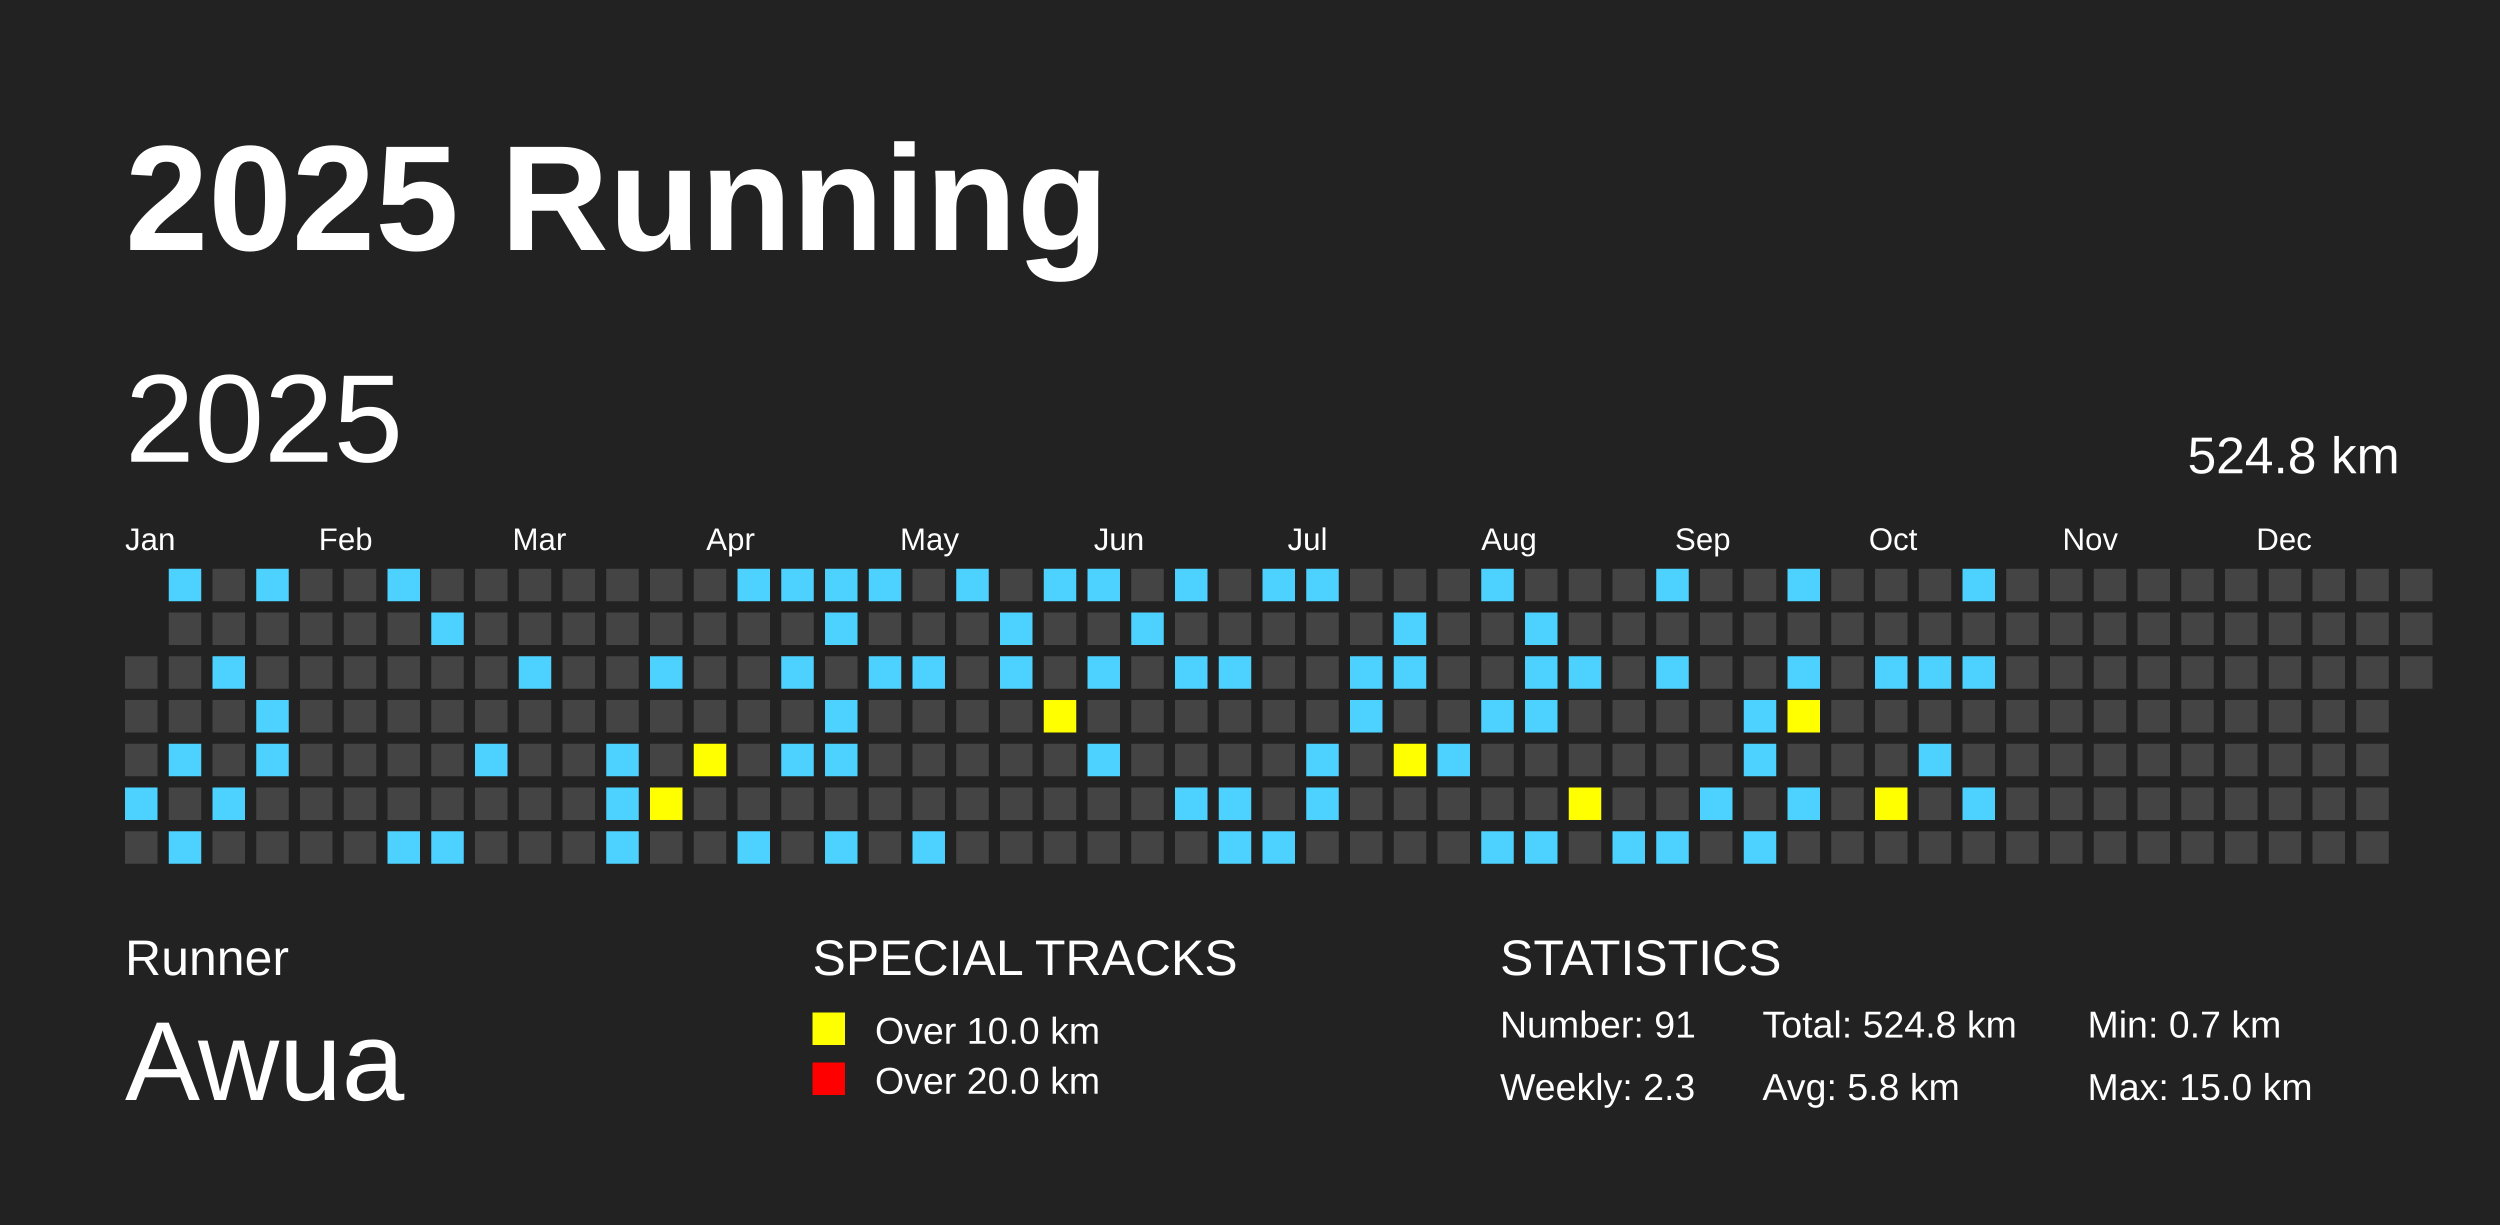
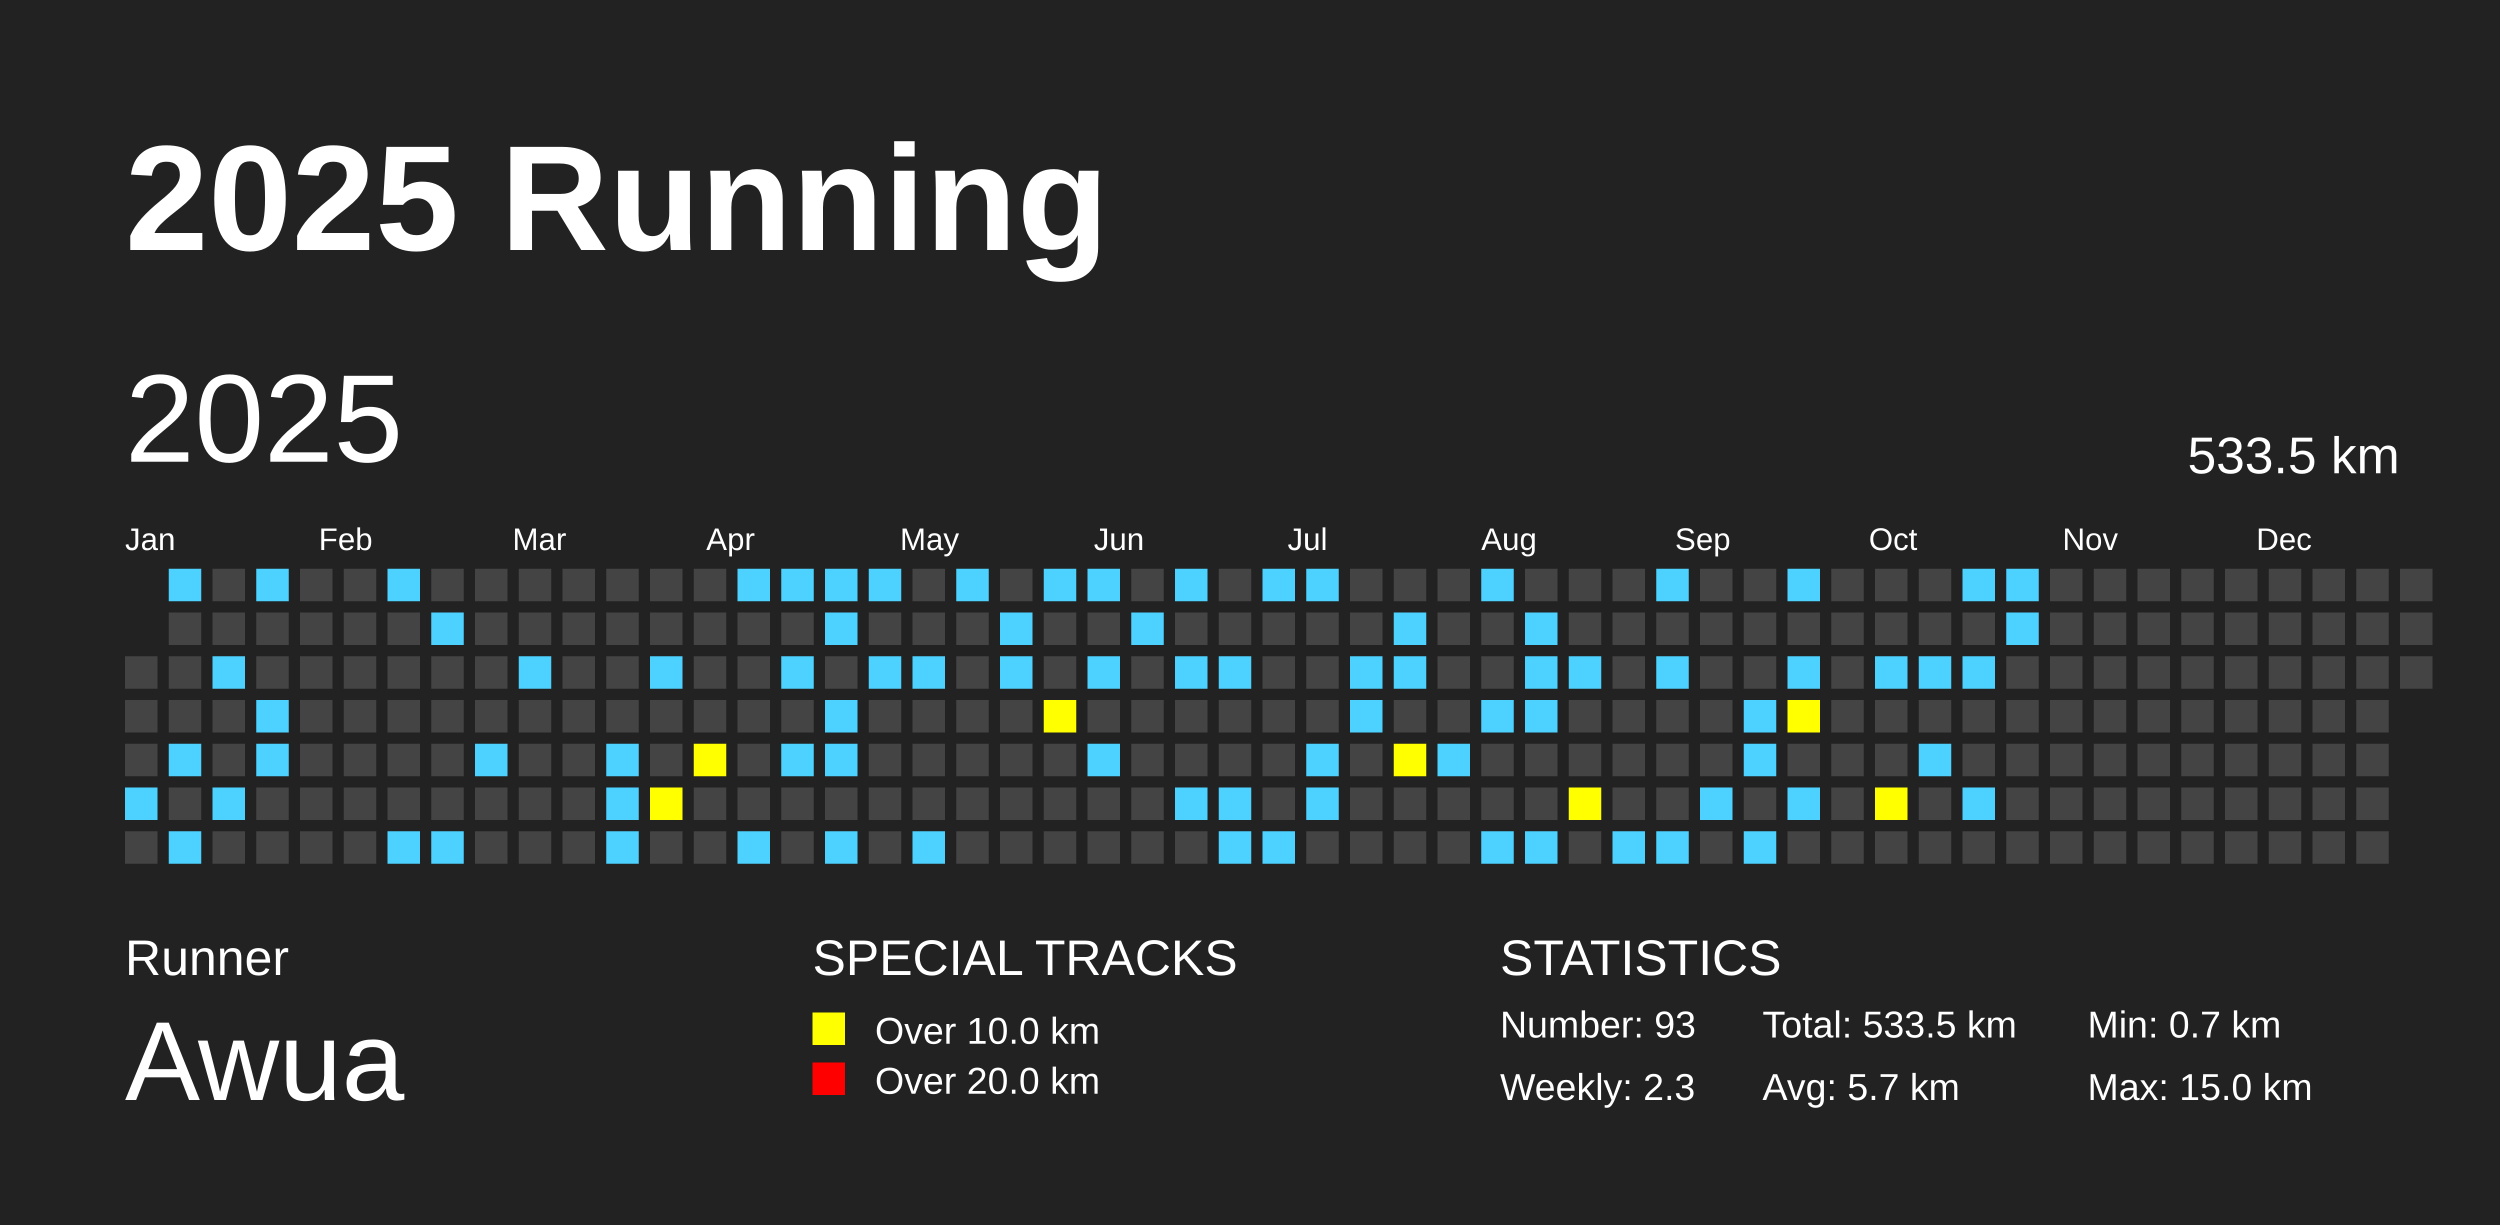
<svg xmlns="http://www.w3.org/2000/svg" baseProfile="full" height="98mm" version="1.1" viewBox="0,0,200,98" width="200mm">
  <defs />
  <rect fill="#222222" height="98" width="200" x="0" y="0" />
  <text fill="#FFFFFF" style="font-size:12px; font-family:Arial; font-weight:bold;" x="10" y="20">2025 Running</text>
  <text fill="#FFFFFF" style="font-size:4px; font-family:Arial" x="10" y="78">Runner</text>
  <text fill="#FFFFFF" style="font-size:9px; font-family:Arial" x="10" y="88">Awua</text>
  <text fill="#FFFFFF" style="font-size:4px; font-family:Arial" x="65" y="78">SPECIAL TRACKS</text>
  <rect fill="yellow" height="2.6" width="2.6" x="65" y="81" />
  <text fill="#FFFFFF" style="font-size:3px; font-family:Arial" x="70" y="83.5">Over 10.0 km</text>
  <rect fill="red" height="2.6" width="2.6" x="65" y="85" />
  <text fill="#FFFFFF" style="font-size:3px; font-family:Arial" x="70" y="87.5">Over 20.0 km</text>
  <text fill="#FFFFFF" style="font-size:4px; font-family:Arial" x="120" y="78">STATISTICS</text>
-   <text fill="#FFFFFF" style="font-size:3px; font-family:Arial" x="120" y="83">Number: 91</text>
+   <text fill="#FFFFFF" style="font-size:3px; font-family:Arial" x="120" y="83">Number: 93</text>
  <text fill="#FFFFFF" style="font-size:3px; font-family:Arial" x="120" y="88">Weekly: 2.3</text>
-   <text fill="#FFFFFF" style="font-size:3px; font-family:Arial" x="141" y="83">Total: 524.8 km</text>
-   <text fill="#FFFFFF" style="font-size:3px; font-family:Arial" x="141" y="88">Avg: 5.8 km</text>
+   <text fill="#FFFFFF" style="font-size:3px; font-family:Arial" x="141" y="83">Total: 533.5 km</text>
+   <text fill="#FFFFFF" style="font-size:3px; font-family:Arial" x="141" y="88">Avg: 5.7 km</text>
  <text fill="#FFFFFF" style="font-size:3px; font-family:Arial" x="167" y="83">Min: 0.7 km</text>
  <text fill="#FFFFFF" style="font-size:3px; font-family:Arial" x="167" y="88">Max: 15.0 km</text>
  <text dominant-baseline="hanging" fill="#FFFFFF" style="font-size:10.0px; font-family:Arial;" x="10" y="30">2025</text>
-   <text dominant-baseline="hanging" fill="#FFFFFF" style="font-size:4.125px; font-family:Arial;" x="175" y="35">524.8 km</text>
+   <text dominant-baseline="hanging" fill="#FFFFFF" style="font-size:4.125px; font-family:Arial;" x="175" y="35">533.5 km</text>
  <text fill="#FFFFFF" style="font-size:2.5px; font-family:Arial" x="10.0" y="44">Jan</text>
  <text fill="#FFFFFF" style="font-size:2.5px; font-family:Arial" x="25.5" y="44">Feb</text>
  <text fill="#FFFFFF" style="font-size:2.5px; font-family:Arial" x="41.0" y="44">Mar</text>
  <text fill="#FFFFFF" style="font-size:2.5px; font-family:Arial" x="56.5" y="44">Apr</text>
  <text fill="#FFFFFF" style="font-size:2.5px; font-family:Arial" x="72.0" y="44">May</text>
  <text fill="#FFFFFF" style="font-size:2.5px; font-family:Arial" x="87.5" y="44">Jun</text>
  <text fill="#FFFFFF" style="font-size:2.5px; font-family:Arial" x="103.0" y="44">Jul</text>
  <text fill="#FFFFFF" style="font-size:2.5px; font-family:Arial" x="118.5" y="44">Aug</text>
  <text fill="#FFFFFF" style="font-size:2.5px; font-family:Arial" x="134.0" y="44">Sep</text>
  <text fill="#FFFFFF" style="font-size:2.5px; font-family:Arial" x="149.5" y="44">Oct</text>
  <text fill="#FFFFFF" style="font-size:2.5px; font-family:Arial" x="165.0" y="44">Nov</text>
  <text fill="#FFFFFF" style="font-size:2.5px; font-family:Arial" x="180.5" y="44">Dec</text>
  <rect fill="#444444" height="2.6" width="2.6" x="10.0" y="52.5" />
  <rect fill="#444444" height="2.6" width="2.6" x="10.0" y="56.0" />
  <rect fill="#444444" height="2.6" width="2.6" x="10.0" y="59.5" />
  <rect fill="#4DD2FF" height="2.6" width="2.6" x="10.0" y="63.0" />
  <rect fill="#444444" height="2.6" width="2.6" x="10.0" y="66.5" />
  <rect fill="#4DD2FF" height="2.6" width="2.6" x="13.5" y="45.5" />
  <rect fill="#444444" height="2.6" width="2.6" x="13.5" y="49.0" />
  <rect fill="#444444" height="2.6" width="2.6" x="13.5" y="52.5" />
  <rect fill="#444444" height="2.6" width="2.6" x="13.5" y="56.0" />
  <rect fill="#4DD2FF" height="2.6" width="2.6" x="13.5" y="59.5" />
  <rect fill="#444444" height="2.6" width="2.6" x="13.5" y="63.0" />
  <rect fill="#4DD2FF" height="2.6" width="2.6" x="13.5" y="66.5" />
  <rect fill="#444444" height="2.6" width="2.6" x="17.0" y="45.5" />
  <rect fill="#444444" height="2.6" width="2.6" x="17.0" y="49.0" />
  <rect fill="#4DD2FF" height="2.6" width="2.6" x="17.0" y="52.5" />
  <rect fill="#444444" height="2.6" width="2.6" x="17.0" y="56.0" />
  <rect fill="#444444" height="2.6" width="2.6" x="17.0" y="59.5" />
  <rect fill="#4DD2FF" height="2.6" width="2.6" x="17.0" y="63.0" />
  <rect fill="#444444" height="2.6" width="2.6" x="17.0" y="66.5" />
  <rect fill="#4DD2FF" height="2.6" width="2.6" x="20.5" y="45.5" />
  <rect fill="#444444" height="2.6" width="2.6" x="20.5" y="49.0" />
  <rect fill="#444444" height="2.6" width="2.6" x="20.5" y="52.5" />
  <rect fill="#4DD2FF" height="2.6" width="2.6" x="20.5" y="56.0" />
  <rect fill="#4DD2FF" height="2.6" width="2.6" x="20.5" y="59.5" />
  <rect fill="#444444" height="2.6" width="2.6" x="20.5" y="63.0" />
  <rect fill="#444444" height="2.6" width="2.6" x="20.5" y="66.5" />
  <rect fill="#444444" height="2.6" width="2.6" x="24.0" y="45.5" />
  <rect fill="#444444" height="2.6" width="2.6" x="24.0" y="49.0" />
  <rect fill="#444444" height="2.6" width="2.6" x="24.0" y="52.5" />
  <rect fill="#444444" height="2.6" width="2.6" x="24.0" y="56.0" />
  <rect fill="#444444" height="2.6" width="2.6" x="24.0" y="59.5" />
  <rect fill="#444444" height="2.6" width="2.6" x="24.0" y="63.0" />
  <rect fill="#444444" height="2.6" width="2.6" x="24.0" y="66.5" />
  <rect fill="#444444" height="2.6" width="2.6" x="27.5" y="45.5" />
  <rect fill="#444444" height="2.6" width="2.6" x="27.5" y="49.0" />
  <rect fill="#444444" height="2.6" width="2.6" x="27.5" y="52.5" />
  <rect fill="#444444" height="2.6" width="2.6" x="27.5" y="56.0" />
  <rect fill="#444444" height="2.6" width="2.6" x="27.5" y="59.5" />
  <rect fill="#444444" height="2.6" width="2.6" x="27.5" y="63.0" />
  <rect fill="#444444" height="2.6" width="2.6" x="27.5" y="66.5" />
  <rect fill="#4DD2FF" height="2.6" width="2.6" x="31.0" y="45.5" />
  <rect fill="#444444" height="2.6" width="2.6" x="31.0" y="49.0" />
  <rect fill="#444444" height="2.6" width="2.6" x="31.0" y="52.5" />
  <rect fill="#444444" height="2.6" width="2.6" x="31.0" y="56.0" />
  <rect fill="#444444" height="2.6" width="2.6" x="31.0" y="59.5" />
  <rect fill="#444444" height="2.6" width="2.6" x="31.0" y="63.0" />
  <rect fill="#4DD2FF" height="2.6" width="2.6" x="31.0" y="66.5" />
  <rect fill="#444444" height="2.6" width="2.6" x="34.5" y="45.5" />
  <rect fill="#4DD2FF" height="2.6" width="2.6" x="34.5" y="49.0" />
  <rect fill="#444444" height="2.6" width="2.6" x="34.5" y="52.5" />
  <rect fill="#444444" height="2.6" width="2.6" x="34.5" y="56.0" />
  <rect fill="#444444" height="2.6" width="2.6" x="34.5" y="59.5" />
  <rect fill="#444444" height="2.6" width="2.6" x="34.5" y="63.0" />
  <rect fill="#4DD2FF" height="2.6" width="2.6" x="34.5" y="66.5" />
  <rect fill="#444444" height="2.6" width="2.6" x="38.0" y="45.5" />
  <rect fill="#444444" height="2.6" width="2.6" x="38.0" y="49.0" />
  <rect fill="#444444" height="2.6" width="2.6" x="38.0" y="52.5" />
  <rect fill="#444444" height="2.6" width="2.6" x="38.0" y="56.0" />
  <rect fill="#4DD2FF" height="2.6" width="2.6" x="38.0" y="59.5" />
  <rect fill="#444444" height="2.6" width="2.6" x="38.0" y="63.0" />
  <rect fill="#444444" height="2.6" width="2.6" x="38.0" y="66.5" />
  <rect fill="#444444" height="2.6" width="2.6" x="41.5" y="45.5" />
  <rect fill="#444444" height="2.6" width="2.6" x="41.5" y="49.0" />
  <rect fill="#4DD2FF" height="2.6" width="2.6" x="41.5" y="52.5" />
  <rect fill="#444444" height="2.6" width="2.6" x="41.5" y="56.0" />
  <rect fill="#444444" height="2.6" width="2.6" x="41.5" y="59.5" />
  <rect fill="#444444" height="2.6" width="2.6" x="41.5" y="63.0" />
  <rect fill="#444444" height="2.6" width="2.6" x="41.5" y="66.5" />
  <rect fill="#444444" height="2.6" width="2.6" x="45.0" y="45.5" />
  <rect fill="#444444" height="2.6" width="2.6" x="45.0" y="49.0" />
  <rect fill="#444444" height="2.6" width="2.6" x="45.0" y="52.5" />
  <rect fill="#444444" height="2.6" width="2.6" x="45.0" y="56.0" />
  <rect fill="#444444" height="2.6" width="2.6" x="45.0" y="59.5" />
  <rect fill="#444444" height="2.6" width="2.6" x="45.0" y="63.0" />
  <rect fill="#444444" height="2.6" width="2.6" x="45.0" y="66.5" />
  <rect fill="#444444" height="2.6" width="2.6" x="48.5" y="45.5" />
  <rect fill="#444444" height="2.6" width="2.6" x="48.5" y="49.0" />
  <rect fill="#444444" height="2.6" width="2.6" x="48.5" y="52.5" />
  <rect fill="#444444" height="2.6" width="2.6" x="48.5" y="56.0" />
  <rect fill="#4DD2FF" height="2.6" width="2.6" x="48.5" y="59.5" />
  <rect fill="#4DD2FF" height="2.6" width="2.6" x="48.5" y="63.0" />
  <rect fill="#4DD2FF" height="2.6" width="2.6" x="48.5" y="66.5" />
  <rect fill="#444444" height="2.6" width="2.6" x="52.0" y="45.5" />
  <rect fill="#444444" height="2.6" width="2.6" x="52.0" y="49.0" />
  <rect fill="#4DD2FF" height="2.6" width="2.6" x="52.0" y="52.5" />
  <rect fill="#444444" height="2.6" width="2.6" x="52.0" y="56.0" />
  <rect fill="#444444" height="2.6" width="2.6" x="52.0" y="59.5" />
  <rect fill="yellow" height="2.6" width="2.6" x="52.0" y="63.0" />
  <rect fill="#444444" height="2.6" width="2.6" x="52.0" y="66.5" />
  <rect fill="#444444" height="2.6" width="2.6" x="55.5" y="45.5" />
  <rect fill="#444444" height="2.6" width="2.6" x="55.5" y="49.0" />
  <rect fill="#444444" height="2.6" width="2.6" x="55.5" y="52.5" />
  <rect fill="#444444" height="2.6" width="2.6" x="55.5" y="56.0" />
  <rect fill="yellow" height="2.6" width="2.6" x="55.5" y="59.5" />
  <rect fill="#444444" height="2.6" width="2.6" x="55.5" y="63.0" />
  <rect fill="#444444" height="2.6" width="2.6" x="55.5" y="66.5" />
  <rect fill="#4DD2FF" height="2.6" width="2.6" x="59.0" y="45.5" />
  <rect fill="#444444" height="2.6" width="2.6" x="59.0" y="49.0" />
  <rect fill="#444444" height="2.6" width="2.6" x="59.0" y="52.5" />
  <rect fill="#444444" height="2.6" width="2.6" x="59.0" y="56.0" />
  <rect fill="#444444" height="2.6" width="2.6" x="59.0" y="59.5" />
  <rect fill="#444444" height="2.6" width="2.6" x="59.0" y="63.0" />
  <rect fill="#4DD2FF" height="2.6" width="2.6" x="59.0" y="66.5" />
  <rect fill="#4DD2FF" height="2.6" width="2.6" x="62.5" y="45.5" />
  <rect fill="#444444" height="2.6" width="2.6" x="62.5" y="49.0" />
  <rect fill="#4DD2FF" height="2.6" width="2.6" x="62.5" y="52.5" />
  <rect fill="#444444" height="2.6" width="2.6" x="62.5" y="56.0" />
  <rect fill="#4DD2FF" height="2.6" width="2.6" x="62.5" y="59.5" />
  <rect fill="#444444" height="2.6" width="2.6" x="62.5" y="63.0" />
  <rect fill="#444444" height="2.6" width="2.6" x="62.5" y="66.5" />
  <rect fill="#4DD2FF" height="2.6" width="2.6" x="66.0" y="45.5" />
  <rect fill="#4DD2FF" height="2.6" width="2.6" x="66.0" y="49.0" />
  <rect fill="#444444" height="2.6" width="2.6" x="66.0" y="52.5" />
  <rect fill="#4DD2FF" height="2.6" width="2.6" x="66.0" y="56.0" />
  <rect fill="#4DD2FF" height="2.6" width="2.6" x="66.0" y="59.5" />
  <rect fill="#444444" height="2.6" width="2.6" x="66.0" y="63.0" />
  <rect fill="#4DD2FF" height="2.6" width="2.6" x="66.0" y="66.5" />
  <rect fill="#4DD2FF" height="2.6" width="2.6" x="69.5" y="45.5" />
  <rect fill="#444444" height="2.6" width="2.6" x="69.5" y="49.0" />
  <rect fill="#4DD2FF" height="2.6" width="2.6" x="69.5" y="52.5" />
  <rect fill="#444444" height="2.6" width="2.6" x="69.5" y="56.0" />
  <rect fill="#444444" height="2.6" width="2.6" x="69.5" y="59.5" />
  <rect fill="#444444" height="2.6" width="2.6" x="69.5" y="63.0" />
  <rect fill="#444444" height="2.6" width="2.6" x="69.5" y="66.5" />
  <rect fill="#444444" height="2.6" width="2.6" x="73.0" y="45.5" />
  <rect fill="#444444" height="2.6" width="2.6" x="73.0" y="49.0" />
  <rect fill="#4DD2FF" height="2.6" width="2.6" x="73.0" y="52.5" />
  <rect fill="#444444" height="2.6" width="2.6" x="73.0" y="56.0" />
  <rect fill="#444444" height="2.6" width="2.6" x="73.0" y="59.5" />
  <rect fill="#444444" height="2.6" width="2.6" x="73.0" y="63.0" />
  <rect fill="#4DD2FF" height="2.6" width="2.6" x="73.0" y="66.5" />
  <rect fill="#4DD2FF" height="2.6" width="2.6" x="76.5" y="45.5" />
  <rect fill="#444444" height="2.6" width="2.6" x="76.5" y="49.0" />
  <rect fill="#444444" height="2.6" width="2.6" x="76.5" y="52.5" />
  <rect fill="#444444" height="2.6" width="2.6" x="76.5" y="56.0" />
  <rect fill="#444444" height="2.6" width="2.6" x="76.5" y="59.5" />
  <rect fill="#444444" height="2.6" width="2.6" x="76.5" y="63.0" />
  <rect fill="#444444" height="2.6" width="2.6" x="76.5" y="66.5" />
  <rect fill="#444444" height="2.6" width="2.6" x="80.0" y="45.5" />
  <rect fill="#4DD2FF" height="2.6" width="2.6" x="80.0" y="49.0" />
  <rect fill="#4DD2FF" height="2.6" width="2.6" x="80.0" y="52.5" />
  <rect fill="#444444" height="2.6" width="2.6" x="80.0" y="56.0" />
  <rect fill="#444444" height="2.6" width="2.6" x="80.0" y="59.5" />
  <rect fill="#444444" height="2.6" width="2.6" x="80.0" y="63.0" />
  <rect fill="#444444" height="2.6" width="2.6" x="80.0" y="66.5" />
  <rect fill="#4DD2FF" height="2.6" width="2.6" x="83.5" y="45.5" />
  <rect fill="#444444" height="2.6" width="2.6" x="83.5" y="49.0" />
  <rect fill="#444444" height="2.6" width="2.6" x="83.5" y="52.5" />
  <rect fill="yellow" height="2.6" width="2.6" x="83.5" y="56.0" />
  <rect fill="#444444" height="2.6" width="2.6" x="83.5" y="59.5" />
  <rect fill="#444444" height="2.6" width="2.6" x="83.5" y="63.0" />
  <rect fill="#444444" height="2.6" width="2.6" x="83.5" y="66.5" />
  <rect fill="#4DD2FF" height="2.6" width="2.6" x="87.0" y="45.5" />
  <rect fill="#444444" height="2.6" width="2.6" x="87.0" y="49.0" />
  <rect fill="#4DD2FF" height="2.6" width="2.6" x="87.0" y="52.5" />
  <rect fill="#444444" height="2.6" width="2.6" x="87.0" y="56.0" />
  <rect fill="#4DD2FF" height="2.6" width="2.6" x="87.0" y="59.5" />
  <rect fill="#444444" height="2.6" width="2.6" x="87.0" y="63.0" />
  <rect fill="#444444" height="2.6" width="2.6" x="87.0" y="66.5" />
  <rect fill="#444444" height="2.6" width="2.6" x="90.5" y="45.5" />
  <rect fill="#4DD2FF" height="2.6" width="2.6" x="90.5" y="49.0" />
  <rect fill="#444444" height="2.6" width="2.6" x="90.5" y="52.5" />
  <rect fill="#444444" height="2.6" width="2.6" x="90.5" y="56.0" />
  <rect fill="#444444" height="2.6" width="2.6" x="90.5" y="59.5" />
  <rect fill="#444444" height="2.6" width="2.6" x="90.5" y="63.0" />
  <rect fill="#444444" height="2.6" width="2.6" x="90.5" y="66.5" />
  <rect fill="#4DD2FF" height="2.6" width="2.6" x="94.0" y="45.5" />
  <rect fill="#444444" height="2.6" width="2.6" x="94.0" y="49.0" />
  <rect fill="#4DD2FF" height="2.6" width="2.6" x="94.0" y="52.5" />
  <rect fill="#444444" height="2.6" width="2.6" x="94.0" y="56.0" />
  <rect fill="#444444" height="2.6" width="2.6" x="94.0" y="59.5" />
  <rect fill="#4DD2FF" height="2.6" width="2.6" x="94.0" y="63.0" />
  <rect fill="#444444" height="2.6" width="2.6" x="94.0" y="66.5" />
  <rect fill="#444444" height="2.6" width="2.6" x="97.5" y="45.5" />
  <rect fill="#444444" height="2.6" width="2.6" x="97.5" y="49.0" />
  <rect fill="#4DD2FF" height="2.6" width="2.6" x="97.5" y="52.5" />
  <rect fill="#444444" height="2.6" width="2.6" x="97.5" y="56.0" />
  <rect fill="#444444" height="2.6" width="2.6" x="97.5" y="59.5" />
  <rect fill="#4DD2FF" height="2.6" width="2.6" x="97.5" y="63.0" />
  <rect fill="#4DD2FF" height="2.6" width="2.6" x="97.5" y="66.5" />
  <rect fill="#4DD2FF" height="2.6" width="2.6" x="101.0" y="45.5" />
  <rect fill="#444444" height="2.6" width="2.6" x="101.0" y="49.0" />
  <rect fill="#444444" height="2.6" width="2.6" x="101.0" y="52.5" />
  <rect fill="#444444" height="2.6" width="2.6" x="101.0" y="56.0" />
  <rect fill="#444444" height="2.6" width="2.6" x="101.0" y="59.5" />
  <rect fill="#444444" height="2.6" width="2.6" x="101.0" y="63.0" />
  <rect fill="#4DD2FF" height="2.6" width="2.6" x="101.0" y="66.5" />
  <rect fill="#4DD2FF" height="2.6" width="2.6" x="104.5" y="45.5" />
  <rect fill="#444444" height="2.6" width="2.6" x="104.5" y="49.0" />
  <rect fill="#444444" height="2.6" width="2.6" x="104.5" y="52.5" />
  <rect fill="#444444" height="2.6" width="2.6" x="104.5" y="56.0" />
  <rect fill="#4DD2FF" height="2.6" width="2.6" x="104.5" y="59.5" />
  <rect fill="#4DD2FF" height="2.6" width="2.6" x="104.5" y="63.0" />
  <rect fill="#444444" height="2.6" width="2.6" x="104.5" y="66.5" />
  <rect fill="#444444" height="2.6" width="2.6" x="108.0" y="45.5" />
  <rect fill="#444444" height="2.6" width="2.6" x="108.0" y="49.0" />
  <rect fill="#4DD2FF" height="2.6" width="2.6" x="108.0" y="52.5" />
  <rect fill="#4DD2FF" height="2.6" width="2.6" x="108.0" y="56.0" />
  <rect fill="#444444" height="2.6" width="2.6" x="108.0" y="59.5" />
  <rect fill="#444444" height="2.6" width="2.6" x="108.0" y="63.0" />
  <rect fill="#444444" height="2.6" width="2.6" x="108.0" y="66.5" />
  <rect fill="#444444" height="2.6" width="2.6" x="111.5" y="45.5" />
  <rect fill="#4DD2FF" height="2.6" width="2.6" x="111.5" y="49.0" />
  <rect fill="#4DD2FF" height="2.6" width="2.6" x="111.5" y="52.5" />
  <rect fill="#444444" height="2.6" width="2.6" x="111.5" y="56.0" />
  <rect fill="yellow" height="2.6" width="2.6" x="111.5" y="59.5" />
  <rect fill="#444444" height="2.6" width="2.6" x="111.5" y="63.0" />
  <rect fill="#444444" height="2.6" width="2.6" x="111.5" y="66.5" />
  <rect fill="#444444" height="2.6" width="2.6" x="115.0" y="45.5" />
  <rect fill="#444444" height="2.6" width="2.6" x="115.0" y="49.0" />
  <rect fill="#444444" height="2.6" width="2.6" x="115.0" y="52.5" />
  <rect fill="#444444" height="2.6" width="2.6" x="115.0" y="56.0" />
  <rect fill="#4DD2FF" height="2.6" width="2.6" x="115.0" y="59.5" />
  <rect fill="#444444" height="2.6" width="2.6" x="115.0" y="63.0" />
  <rect fill="#444444" height="2.6" width="2.6" x="115.0" y="66.5" />
  <rect fill="#4DD2FF" height="2.6" width="2.6" x="118.5" y="45.5" />
  <rect fill="#444444" height="2.6" width="2.6" x="118.5" y="49.0" />
  <rect fill="#444444" height="2.6" width="2.6" x="118.5" y="52.5" />
  <rect fill="#4DD2FF" height="2.6" width="2.6" x="118.5" y="56.0" />
  <rect fill="#444444" height="2.6" width="2.6" x="118.5" y="59.5" />
  <rect fill="#444444" height="2.6" width="2.6" x="118.5" y="63.0" />
  <rect fill="#4DD2FF" height="2.6" width="2.6" x="118.5" y="66.5" />
  <rect fill="#444444" height="2.6" width="2.6" x="122.0" y="45.5" />
  <rect fill="#4DD2FF" height="2.6" width="2.6" x="122.0" y="49.0" />
  <rect fill="#4DD2FF" height="2.6" width="2.6" x="122.0" y="52.5" />
  <rect fill="#4DD2FF" height="2.6" width="2.6" x="122.0" y="56.0" />
  <rect fill="#444444" height="2.6" width="2.6" x="122.0" y="59.5" />
  <rect fill="#444444" height="2.6" width="2.6" x="122.0" y="63.0" />
  <rect fill="#4DD2FF" height="2.6" width="2.6" x="122.0" y="66.5" />
  <rect fill="#444444" height="2.6" width="2.6" x="125.5" y="45.5" />
  <rect fill="#444444" height="2.6" width="2.6" x="125.5" y="49.0" />
  <rect fill="#4DD2FF" height="2.6" width="2.6" x="125.5" y="52.5" />
  <rect fill="#444444" height="2.6" width="2.6" x="125.5" y="56.0" />
  <rect fill="#444444" height="2.6" width="2.6" x="125.5" y="59.5" />
  <rect fill="yellow" height="2.6" width="2.6" x="125.5" y="63.0" />
  <rect fill="#444444" height="2.6" width="2.6" x="125.5" y="66.5" />
  <rect fill="#444444" height="2.6" width="2.6" x="129.0" y="45.5" />
  <rect fill="#444444" height="2.6" width="2.6" x="129.0" y="49.0" />
  <rect fill="#444444" height="2.6" width="2.6" x="129.0" y="52.5" />
  <rect fill="#444444" height="2.6" width="2.6" x="129.0" y="56.0" />
  <rect fill="#444444" height="2.6" width="2.6" x="129.0" y="59.5" />
  <rect fill="#444444" height="2.6" width="2.6" x="129.0" y="63.0" />
  <rect fill="#4DD2FF" height="2.6" width="2.6" x="129.0" y="66.5" />
  <rect fill="#4DD2FF" height="2.6" width="2.6" x="132.5" y="45.5" />
  <rect fill="#444444" height="2.6" width="2.6" x="132.5" y="49.0" />
  <rect fill="#4DD2FF" height="2.6" width="2.6" x="132.5" y="52.5" />
  <rect fill="#444444" height="2.6" width="2.6" x="132.5" y="56.0" />
  <rect fill="#444444" height="2.6" width="2.6" x="132.5" y="59.5" />
  <rect fill="#444444" height="2.6" width="2.6" x="132.5" y="63.0" />
  <rect fill="#4DD2FF" height="2.6" width="2.6" x="132.5" y="66.5" />
  <rect fill="#444444" height="2.6" width="2.6" x="136.0" y="45.5" />
  <rect fill="#444444" height="2.6" width="2.6" x="136.0" y="49.0" />
  <rect fill="#444444" height="2.6" width="2.6" x="136.0" y="52.5" />
  <rect fill="#444444" height="2.6" width="2.6" x="136.0" y="56.0" />
  <rect fill="#444444" height="2.6" width="2.6" x="136.0" y="59.5" />
  <rect fill="#4DD2FF" height="2.6" width="2.6" x="136.0" y="63.0" />
  <rect fill="#444444" height="2.6" width="2.6" x="136.0" y="66.5" />
  <rect fill="#444444" height="2.6" width="2.6" x="139.5" y="45.5" />
  <rect fill="#444444" height="2.6" width="2.6" x="139.5" y="49.0" />
  <rect fill="#444444" height="2.6" width="2.6" x="139.5" y="52.5" />
  <rect fill="#4DD2FF" height="2.6" width="2.6" x="139.5" y="56.0" />
  <rect fill="#4DD2FF" height="2.6" width="2.6" x="139.5" y="59.5" />
  <rect fill="#444444" height="2.6" width="2.6" x="139.5" y="63.0" />
  <rect fill="#4DD2FF" height="2.6" width="2.6" x="139.5" y="66.5" />
  <rect fill="#4DD2FF" height="2.6" width="2.6" x="143.0" y="45.5" />
  <rect fill="#444444" height="2.6" width="2.6" x="143.0" y="49.0" />
  <rect fill="#4DD2FF" height="2.6" width="2.6" x="143.0" y="52.5" />
  <rect fill="yellow" height="2.6" width="2.6" x="143.0" y="56.0" />
  <rect fill="#444444" height="2.6" width="2.6" x="143.0" y="59.5" />
  <rect fill="#4DD2FF" height="2.6" width="2.6" x="143.0" y="63.0" />
  <rect fill="#444444" height="2.6" width="2.6" x="143.0" y="66.5" />
  <rect fill="#444444" height="2.6" width="2.6" x="146.5" y="45.5" />
  <rect fill="#444444" height="2.6" width="2.6" x="146.5" y="49.0" />
  <rect fill="#444444" height="2.6" width="2.6" x="146.5" y="52.5" />
  <rect fill="#444444" height="2.6" width="2.6" x="146.5" y="56.0" />
  <rect fill="#444444" height="2.6" width="2.6" x="146.5" y="59.5" />
  <rect fill="#444444" height="2.6" width="2.6" x="146.5" y="63.0" />
  <rect fill="#444444" height="2.6" width="2.6" x="146.5" y="66.5" />
  <rect fill="#444444" height="2.6" width="2.6" x="150.0" y="45.5" />
  <rect fill="#444444" height="2.6" width="2.6" x="150.0" y="49.0" />
  <rect fill="#4DD2FF" height="2.6" width="2.6" x="150.0" y="52.5" />
  <rect fill="#444444" height="2.6" width="2.6" x="150.0" y="56.0" />
  <rect fill="#444444" height="2.6" width="2.6" x="150.0" y="59.5" />
  <rect fill="yellow" height="2.6" width="2.6" x="150.0" y="63.0" />
  <rect fill="#444444" height="2.6" width="2.6" x="150.0" y="66.5" />
  <rect fill="#444444" height="2.6" width="2.6" x="153.5" y="45.5" />
  <rect fill="#444444" height="2.6" width="2.6" x="153.5" y="49.0" />
  <rect fill="#4DD2FF" height="2.6" width="2.6" x="153.5" y="52.5" />
  <rect fill="#444444" height="2.6" width="2.6" x="153.5" y="56.0" />
  <rect fill="#4DD2FF" height="2.6" width="2.6" x="153.5" y="59.5" />
  <rect fill="#444444" height="2.6" width="2.6" x="153.5" y="63.0" />
  <rect fill="#444444" height="2.6" width="2.6" x="153.5" y="66.5" />
  <rect fill="#4DD2FF" height="2.6" width="2.6" x="157.0" y="45.5" />
  <rect fill="#444444" height="2.6" width="2.6" x="157.0" y="49.0" />
  <rect fill="#4DD2FF" height="2.6" width="2.6" x="157.0" y="52.5" />
  <rect fill="#444444" height="2.6" width="2.6" x="157.0" y="56.0" />
  <rect fill="#444444" height="2.6" width="2.6" x="157.0" y="59.5" />
  <rect fill="#4DD2FF" height="2.6" width="2.6" x="157.0" y="63.0" />
  <rect fill="#444444" height="2.6" width="2.6" x="157.0" y="66.5" />
-   <rect fill="#444444" height="2.6" width="2.6" x="160.5" y="45.5" />
-   <rect fill="#444444" height="2.6" width="2.6" x="160.5" y="49.0" />
+   <rect fill="#4DD2FF" height="2.6" width="2.6" x="160.5" y="45.5" />
+   <rect fill="#4DD2FF" height="2.6" width="2.6" x="160.5" y="49.0" />
  <rect fill="#444444" height="2.6" width="2.6" x="160.5" y="52.5" />
  <rect fill="#444444" height="2.6" width="2.6" x="160.5" y="56.0" />
  <rect fill="#444444" height="2.6" width="2.6" x="160.5" y="59.5" />
  <rect fill="#444444" height="2.6" width="2.6" x="160.5" y="63.0" />
  <rect fill="#444444" height="2.6" width="2.6" x="160.5" y="66.5" />
  <rect fill="#444444" height="2.6" width="2.6" x="164.0" y="45.5" />
  <rect fill="#444444" height="2.6" width="2.6" x="164.0" y="49.0" />
  <rect fill="#444444" height="2.6" width="2.6" x="164.0" y="52.5" />
  <rect fill="#444444" height="2.6" width="2.6" x="164.0" y="56.0" />
  <rect fill="#444444" height="2.6" width="2.6" x="164.0" y="59.5" />
  <rect fill="#444444" height="2.6" width="2.6" x="164.0" y="63.0" />
  <rect fill="#444444" height="2.6" width="2.6" x="164.0" y="66.5" />
  <rect fill="#444444" height="2.6" width="2.6" x="167.5" y="45.5" />
  <rect fill="#444444" height="2.6" width="2.6" x="167.5" y="49.0" />
  <rect fill="#444444" height="2.6" width="2.6" x="167.5" y="52.5" />
  <rect fill="#444444" height="2.6" width="2.6" x="167.5" y="56.0" />
  <rect fill="#444444" height="2.6" width="2.6" x="167.5" y="59.5" />
  <rect fill="#444444" height="2.6" width="2.6" x="167.5" y="63.0" />
  <rect fill="#444444" height="2.6" width="2.6" x="167.5" y="66.5" />
  <rect fill="#444444" height="2.6" width="2.6" x="171.0" y="45.5" />
  <rect fill="#444444" height="2.6" width="2.6" x="171.0" y="49.0" />
  <rect fill="#444444" height="2.6" width="2.6" x="171.0" y="52.5" />
  <rect fill="#444444" height="2.6" width="2.6" x="171.0" y="56.0" />
  <rect fill="#444444" height="2.6" width="2.6" x="171.0" y="59.5" />
  <rect fill="#444444" height="2.6" width="2.6" x="171.0" y="63.0" />
  <rect fill="#444444" height="2.6" width="2.6" x="171.0" y="66.5" />
  <rect fill="#444444" height="2.6" width="2.6" x="174.5" y="45.5" />
  <rect fill="#444444" height="2.6" width="2.6" x="174.5" y="49.0" />
  <rect fill="#444444" height="2.6" width="2.6" x="174.5" y="52.5" />
  <rect fill="#444444" height="2.6" width="2.6" x="174.5" y="56.0" />
  <rect fill="#444444" height="2.6" width="2.6" x="174.5" y="59.5" />
  <rect fill="#444444" height="2.6" width="2.6" x="174.5" y="63.0" />
  <rect fill="#444444" height="2.6" width="2.6" x="174.5" y="66.5" />
  <rect fill="#444444" height="2.6" width="2.6" x="178.0" y="45.5" />
  <rect fill="#444444" height="2.6" width="2.6" x="178.0" y="49.0" />
  <rect fill="#444444" height="2.6" width="2.6" x="178.0" y="52.5" />
  <rect fill="#444444" height="2.6" width="2.6" x="178.0" y="56.0" />
  <rect fill="#444444" height="2.6" width="2.6" x="178.0" y="59.5" />
  <rect fill="#444444" height="2.6" width="2.6" x="178.0" y="63.0" />
  <rect fill="#444444" height="2.6" width="2.6" x="178.0" y="66.5" />
  <rect fill="#444444" height="2.6" width="2.6" x="181.5" y="45.5" />
  <rect fill="#444444" height="2.6" width="2.6" x="181.5" y="49.0" />
  <rect fill="#444444" height="2.6" width="2.6" x="181.5" y="52.5" />
  <rect fill="#444444" height="2.6" width="2.6" x="181.5" y="56.0" />
  <rect fill="#444444" height="2.6" width="2.6" x="181.5" y="59.5" />
  <rect fill="#444444" height="2.6" width="2.6" x="181.5" y="63.0" />
  <rect fill="#444444" height="2.6" width="2.6" x="181.5" y="66.5" />
  <rect fill="#444444" height="2.6" width="2.6" x="185.0" y="45.5" />
  <rect fill="#444444" height="2.6" width="2.6" x="185.0" y="49.0" />
  <rect fill="#444444" height="2.6" width="2.6" x="185.0" y="52.5" />
  <rect fill="#444444" height="2.6" width="2.6" x="185.0" y="56.0" />
  <rect fill="#444444" height="2.6" width="2.6" x="185.0" y="59.5" />
  <rect fill="#444444" height="2.6" width="2.6" x="185.0" y="63.0" />
  <rect fill="#444444" height="2.6" width="2.6" x="185.0" y="66.5" />
  <rect fill="#444444" height="2.6" width="2.6" x="188.5" y="45.5" />
  <rect fill="#444444" height="2.6" width="2.6" x="188.5" y="49.0" />
  <rect fill="#444444" height="2.6" width="2.6" x="188.5" y="52.5" />
  <rect fill="#444444" height="2.6" width="2.6" x="188.5" y="56.0" />
  <rect fill="#444444" height="2.6" width="2.6" x="188.5" y="59.5" />
  <rect fill="#444444" height="2.6" width="2.6" x="188.5" y="63.0" />
  <rect fill="#444444" height="2.6" width="2.6" x="188.5" y="66.5" />
  <rect fill="#444444" height="2.6" width="2.6" x="192.0" y="45.5" />
  <rect fill="#444444" height="2.6" width="2.6" x="192.0" y="49.0" />
  <rect fill="#444444" height="2.6" width="2.6" x="192.0" y="52.5" />
</svg>
